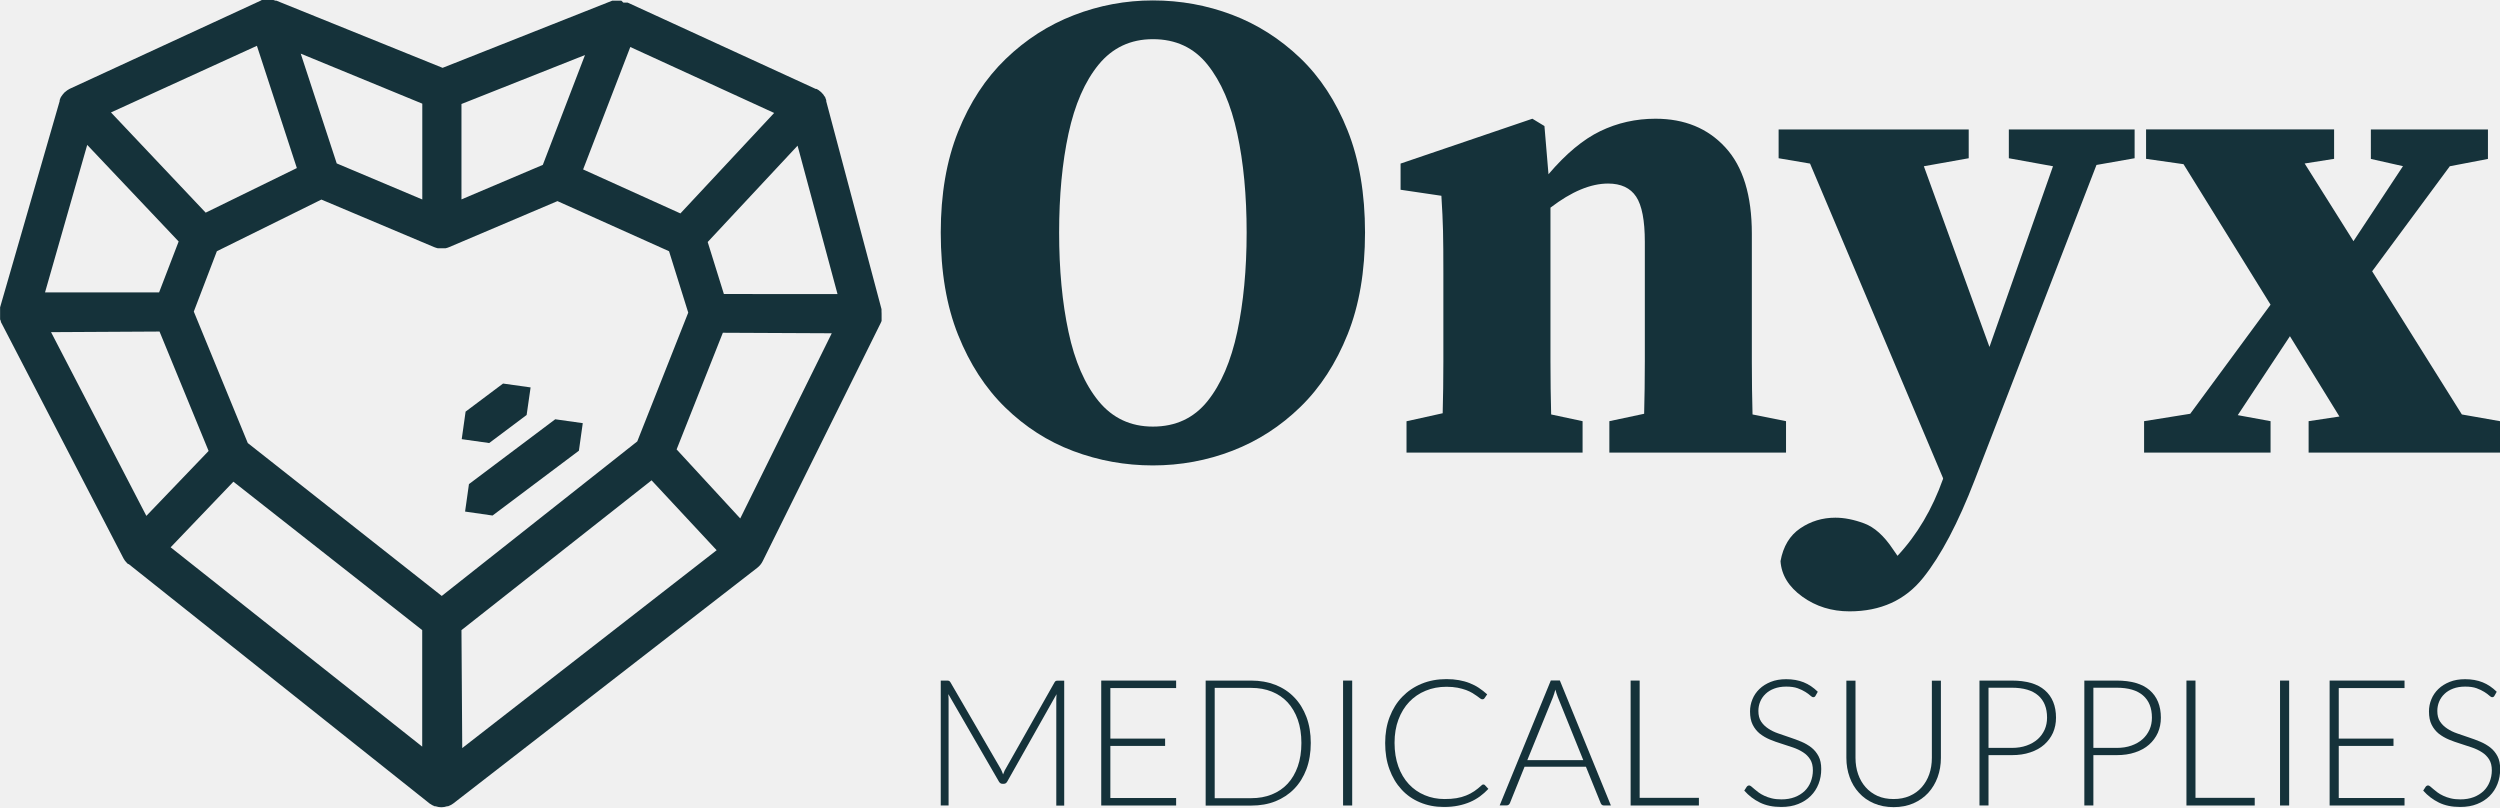
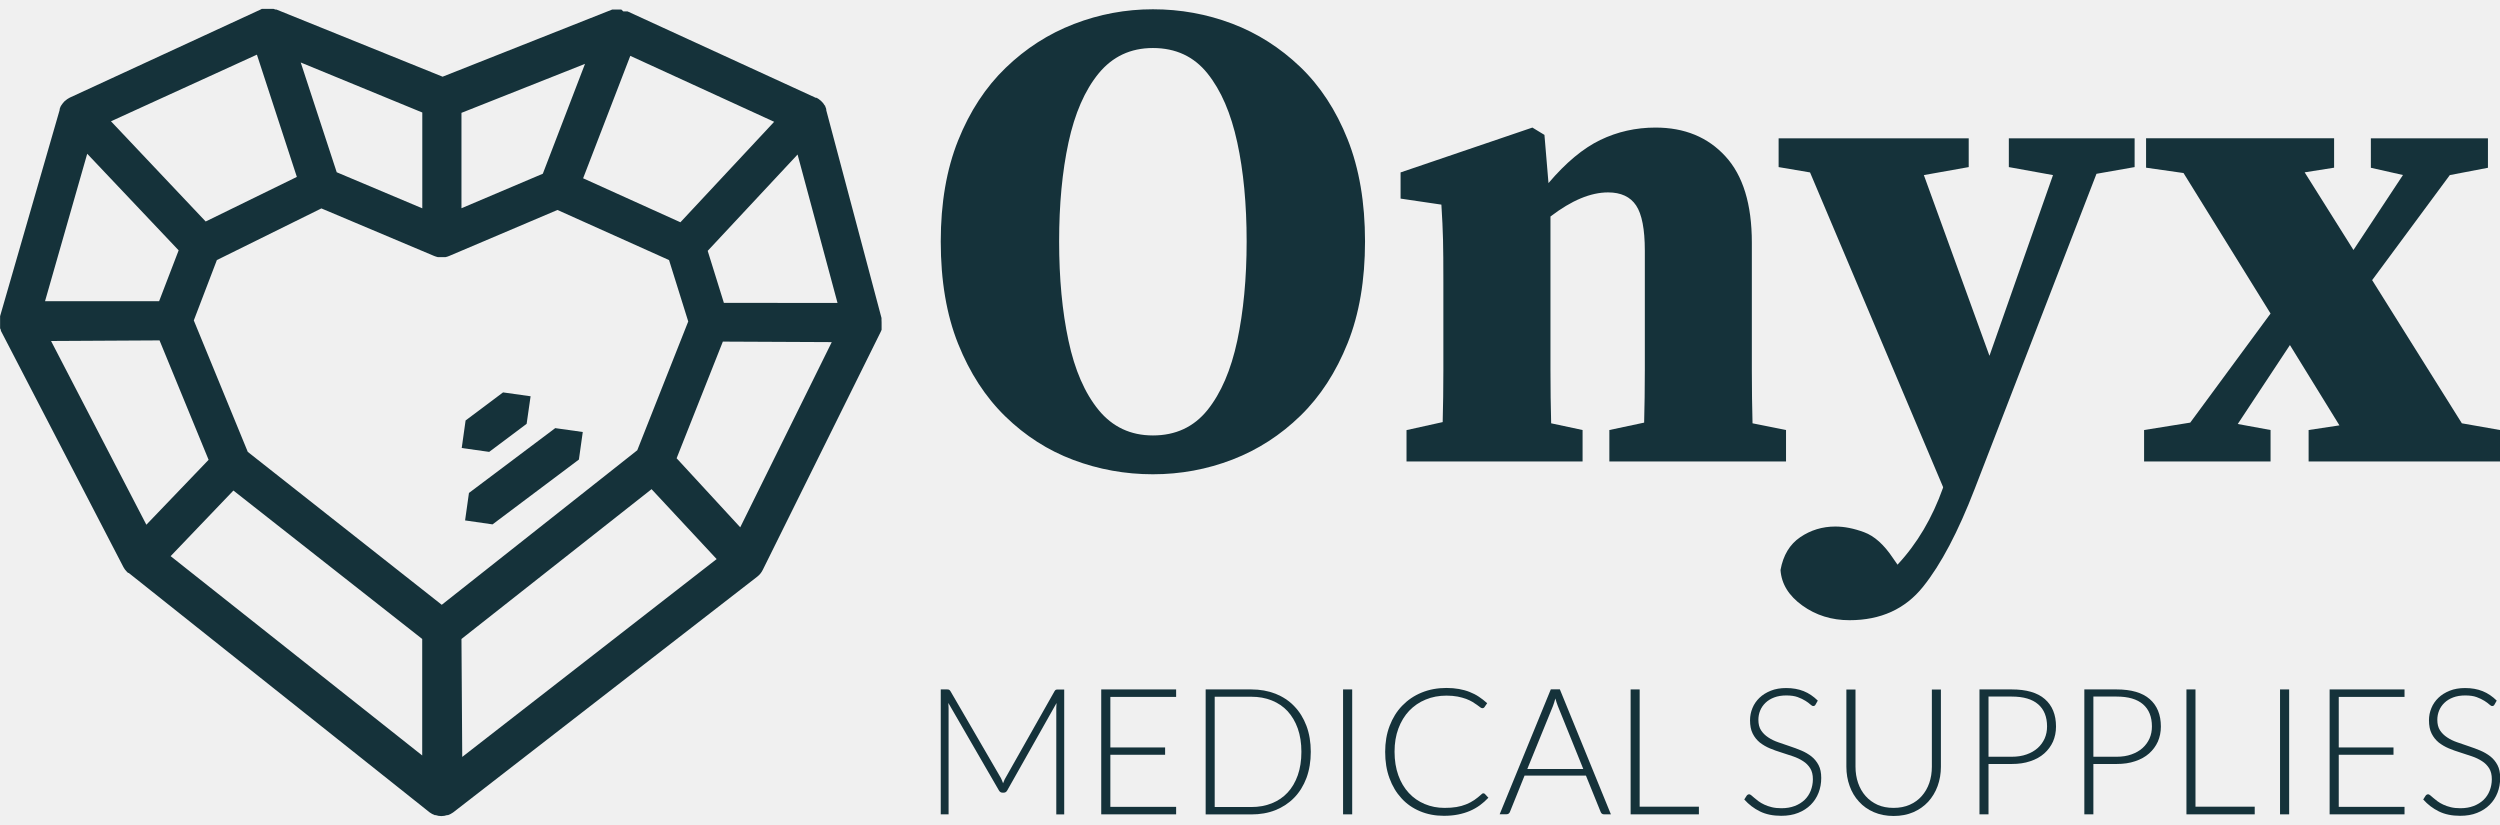
- <svg xmlns="http://www.w3.org/2000/svg" version="1.1" id="Layer_1" x="0px" y="0px" viewBox="0 0 2903.8 937.7" style="enable-background:new 0 0 2903.8 937.7;" xml:space="preserve">
-   <style type="text/css">
- 	.st0{fill:#EAF0F1;}
- 	.st1{fill:#15323A;}
- 	.st2{fill:#AAC2C9;}
- 	.st3{fill:#1A3E47;}
- 	.st4{fill:#CAD9DD;}
- 	.st5{fill:#6B95A0;}
- 	.st6{fill:#275D6B;}
- 	.st7{fill:#204D59;}
- 	.st8{fill:#2B6777;}
- 	.st9{fill:#F4F7F8;}
- 	.st10{fill:#FFFFFF;}
- </style>
+ <svg xmlns="http://www.w3.org/2000/svg" version="1.1" width="100px" height="33px" x="0px" y="0px" viewBox="0 0 2903.8 937.7" style="enable-background:new 0 0 2903.8 937.7;" xml:space="preserve">
  <g>
    <g>
-       <path class="st1" d="M1023.9,361.7c0.1-0.6,0.1-1.2,0-1.7c-0.1-0.3-0.1-0.6,0-0.9l-64.2-241.4v-1.1c-0.2-1-0.6-2-1.1-3    c0-0.6,0-1.1-0.9-1.6l-1.6-2.5l-1.5-1.5l-0.9-1.1l-1-0.7l-1.7-1.4l-2.5-1.5h-1L729,3h-0.7h-0.6h-1.6H724l-2.3-2.2h-2.1h-2.5h-2    h-2.5h-1.5l-197,78l-193-78c-0.4-0.1-0.7-0.1-1.1,0L317.6,0h-2h-2.5H311h-2.5h-2.1h-1.1h-1.2l-1.2,0.7L81.3,103l-1.1,0.6l-2.3,1.4    l-1.7,1.4l-1,0.7l-0.9,1l-1.4,1.6l-1.6,2.2l-1,1.7c-0.4,0.9-0.7,1.8-1,2.7v1.1L0.1,357c-0.1,0.3-0.1,0.6,0,0.9    c-0.1,0.7-0.1,1.4,0,2.1c-0.1,0.8-0.1,1.6,0,2.3c0,0,0,0.7,0,1c0,0.2,0,0.7,0,1c-0.1,0.8-0.1,1.6,0,2.5v2.1c0,0,0,1.4,0,2.1    c0.3,0.6,0.6,1.3,0.9,2v0.9l142.4,274.6l0.7,1.1c0.4,0.8,0.9,1.5,1.5,2.2l1.4,1.6l1,1.1l0.9,0.7h0.6L499,933.3    c1.8,1.3,3.8,2.4,5.9,3.2h1.1c4.3,1.5,9,1.5,13.3,0h1.1c2.1-0.8,4.1-1.8,5.9-3.1l353.3-273.9c2.7-2.1,4.9-4.8,6.4-7.9L1023,375.1    l1-2.3c0.1-0.7,0.1-1.5,0-2.2v-1.8c0.1-0.9,0.1-1.7,0-2.6c0,0,0-0.6,0-1c0.1-0.3,0.1-0.6,0-0.9    C1024,363.4,1024,362.5,1023.9,361.7z M732.1,54.6l167.1,76.6L790.3,247.9l-113-51.1L732.1,54.6z M536,120.8l143.5-56.9l-49,127.6    L536,231.6V120.8z M490.5,120.4v111.3l-99.4-41.9L349.3,62.3L490.5,120.4z M298.4,53.2l46.4,142L238.9,247l-110-116.4L298.4,53.2z     M101.3,168.3l106.2,112.2l-22.7,59.1H52.3L101.3,168.3z M59.3,385.8l126-0.7l57,138.7L170,599.2L59.3,385.8z M490.5,867.3    L198.2,635.7l72.9-76.2l219.3,172.4V867.3z M513.1,692.2L287.8,514.6l-62.7-152.7l26.8-70.1l121.4-60l130.9,55.2    c1.4,0.6,2.9,1,4.4,1.4c0.9,0.1,1.9,0.1,2.8,0h1.6c1.5,0.1,3,0.1,4.4,0c1.5-0.3,3-0.8,4.4-1.4l125.7-53.4l129.6,58.2l22.3,71.3    l-59.2,149.6L513.1,692.2z M536.9,868.9L536,731.9l220.8-174l75.6,81.2L536.9,868.9z M859.8,602.2L785.9,522l53.7-135.5l126.5,0.6    L859.8,602.2z M840.8,341.5L822,281.1l104.4-111.9l46.4,172.4L840.8,341.5z" />
-       <polygon class="st1" points="611.7,482 616.3,450 584.3,445.5 540.8,478.1 536.3,510.1 568.2,514.6   " />
-       <polygon class="st1" points="644.9,487 644.9,487 544.7,562.3 540.2,594.2 572.1,598.8 672.4,523.5 676.9,491.5 644.9,487   " />
+       <path style="fill:#15323A;" d="M1023.9,361.7c0.1-0.6,0.1-1.2,0-1.7c-0.1-0.3-0.1-0.6,0-0.9l-64.2-241.4v-1.1c-0.2-1-0.6-2-1.1-3    c0-0.6,0-1.1-0.9-1.6l-1.6-2.5l-1.5-1.5l-0.9-1.1l-1-0.7l-1.7-1.4l-2.5-1.5h-1L729,3h-0.7h-0.6h-1.6H724l-2.3-2.2h-2.1h-2.5h-2    h-2.5h-1.5l-197,78l-193-78c-0.4-0.1-0.7-0.1-1.1,0L317.6,0h-2h-2.5H311h-2.5h-2.1h-1.1h-1.2l-1.2,0.7L81.3,103l-1.1,0.6l-2.3,1.4    l-1.7,1.4l-1,0.7l-0.9,1l-1.4,1.6l-1.6,2.2l-1,1.7c-0.4,0.9-0.7,1.8-1,2.7v1.1L0.1,357c-0.1,0.3-0.1,0.6,0,0.9    c-0.1,0.7-0.1,1.4,0,2.1c-0.1,0.8-0.1,1.6,0,2.3c0,0,0,0.7,0,1c0,0.2,0,0.7,0,1c-0.1,0.8-0.1,1.6,0,2.5v2.1c0,0,0,1.4,0,2.1    c0.3,0.6,0.6,1.3,0.9,2v0.9l142.4,274.6l0.7,1.1c0.4,0.8,0.9,1.5,1.5,2.2l1.4,1.6l1,1.1l0.9,0.7h0.6L499,933.3    c1.8,1.3,3.8,2.4,5.9,3.2h1.1c4.3,1.5,9,1.5,13.3,0h1.1c2.1-0.8,4.1-1.8,5.9-3.1l353.3-273.9c2.7-2.1,4.9-4.8,6.4-7.9L1023,375.1    l1-2.3c0.1-0.7,0.1-1.5,0-2.2v-1.8c0.1-0.9,0.1-1.7,0-2.6c0,0,0-0.6,0-1c0.1-0.3,0.1-0.6,0-0.9    C1024,363.4,1024,362.5,1023.9,361.7z M732.1,54.6l167.1,76.6L790.3,247.9l-113-51.1L732.1,54.6z M536,120.8l143.5-56.9l-49,127.6    L536,231.6V120.8z M490.5,120.4v111.3l-99.4-41.9L349.3,62.3L490.5,120.4z M298.4,53.2l46.4,142L238.9,247l-110-116.4L298.4,53.2z     M101.3,168.3l106.2,112.2l-22.7,59.1H52.3L101.3,168.3z M59.3,385.8l126-0.7l57,138.7L170,599.2L59.3,385.8z M490.5,867.3    L198.2,635.7l72.9-76.2l219.3,172.4V867.3z M513.1,692.2L287.8,514.6l-62.7-152.7l26.8-70.1l121.4-60l130.9,55.2    c1.4,0.6,2.9,1,4.4,1.4c0.9,0.1,1.9,0.1,2.8,0h1.6c1.5,0.1,3,0.1,4.4,0c1.5-0.3,3-0.8,4.4-1.4l125.7-53.4l129.6,58.2l22.3,71.3    l-59.2,149.6L513.1,692.2z M536.9,868.9L536,731.9l220.8-174l75.6,81.2L536.9,868.9z M859.8,602.2L785.9,522l53.7-135.5l126.5,0.6    L859.8,602.2z M840.8,341.5L822,281.1l104.4-111.9l46.4,172.4L840.8,341.5z" />
+       <polygon style="fill:#15323A;" points="611.7,482 616.3,450 584.3,445.5 540.8,478.1 536.3,510.1 568.2,514.6   " />
+       <polygon style="fill:#15323A;" points="644.9,487 644.9,487 544.7,562.3 540.2,594.2 572.1,598.8 672.4,523.5 676.9,491.5 644.9,487   " />
    </g>
    <g>
-       <path class="st1" d="M1339.1,540.6c-32.1,0-63-5.6-92.5-16.7c-29.5-11.1-55.8-28-78.9-50.5c-23.1-22.5-41.3-50.6-54.8-84.3    c-13.5-33.7-20.2-73.3-20.2-118.9c0-44.6,6.7-83.7,20.2-117.4c13.5-33.7,31.9-61.8,55.2-84.3c23.3-22.5,49.7-39.5,79.3-50.9    c29.5-11.4,60.1-17.1,91.7-17.1c32.1,0,62.8,5.6,92.1,16.7c29.3,11.1,55.6,27.9,78.9,50.1c23.3,22.3,41.7,50.4,55.2,84.3    c13.5,33.9,20.2,73.5,20.2,118.5c0,45.1-6.7,84.5-20.2,118.2c-13.5,33.7-31.7,61.8-54.8,84.3c-23.1,22.5-49.4,39.5-78.9,50.9    S1371.2,540.6,1339.1,540.6z M1339.1,495.5c26.4,0,47.5-9.8,63.4-29.5c15.8-19.7,27.3-46.5,34.6-80.5    c7.2-33.9,10.9-72.4,10.9-115.4c0-43-3.6-81.4-10.9-115c-7.3-33.7-18.8-60.4-34.6-80.1c-15.8-19.7-36.9-29.5-63.4-29.5    c-25.9,0-46.9,9.9-63,29.5c-16.1,19.7-27.7,46.4-35,80.1c-7.3,33.7-10.9,72-10.9,115c0,43,3.6,81.5,10.9,115.4    c7.2,33.9,18.9,60.8,35,80.5C1292.2,485.6,1313.2,495.5,1339.1,495.5z" />
-       <path class="st1" d="M1633.7,525.8v-36.5l42-9.3c0.5-18.7,0.8-38.9,0.8-60.6c0-21.8,0-40.7,0-56.7v-45.1c0-21.2-0.1-37.7-0.4-49.4    c-0.3-11.7-0.9-25.3-1.9-40.8l-47.4-7V190l153.1-52.1l14,8.5l4.7,56c20.2-23.8,40.3-40.5,60.2-50.1c19.9-9.6,41.3-14.4,64.1-14.4    c33.7,0,60.8,11.1,81.2,33.4c20.5,22.3,30.7,55.7,30.7,100.3v90.9c0,17.1,0,36.4,0,57.9c0,21.5,0.3,41.9,0.8,61l38.9,7.8v36.5    h-205.2v-36.5l40.4-8.6c0.5-19.2,0.8-39.5,0.8-61c0-21.5,0-40.5,0-57.1v-81.6c0-24.9-3.4-42.4-10.1-52.5    c-6.7-10.1-17.6-15.2-32.6-15.2c-20.2,0-42.5,9.3-66.9,28v121.3c0,16.1,0,35.1,0,57.1c0,22,0.3,42.6,0.8,61.8l36.5,7.8v36.5    H1633.7z" />
-       <path class="st1" d="M2333.3,183.8v-33.4h146.1v33.4l-44.3,7.8l-141.5,366.1c-19.2,49.7-39.1,87.6-59.9,113.5    c-20.7,25.9-49.2,38.9-85.5,38.9c-20.7,0-39-5.7-54.8-17.1c-15.8-11.4-24.2-25.1-25.3-41.2c3.1-17.1,10.7-29.8,22.9-38.1    c12.2-8.3,25.8-12.4,40.8-12.4c10.4,0,21.5,2.2,33.4,6.6c11.9,4.4,23.1,14.4,33.4,29.9l5.4,7.8c22.8-24.4,40.4-54.2,52.9-89.4    v-0.8L2102.4,190l-36.5-6.2v-33.4h220.8v33.4l-52.1,9.3l76.2,209.9l73.8-209.9L2333.3,183.8z" />
-       <path class="st1" d="M2753.8,184.6v-34.2h136v34.2l-44.3,8.5l-90.2,122l104.2,166.3l44.3,7.8v36.5h-222.3v-36.5l35.8-5.4    l-57.5-93.3l-60.6,91.7l38.1,7v36.5h-146.9v-36.5l53.6-8.6l93.3-126.7l-101.1-163.2l-43.5-6.2v-34.2h218.4v34.2l-34.2,5.4    l56.7,90.2l57.5-87.1L2753.8,184.6z" />
+       <path style="fill:#15323A;" d="M1339.1,540.6c-32.1,0-63-5.6-92.5-16.7c-29.5-11.1-55.8-28-78.9-50.5c-23.1-22.5-41.3-50.6-54.8-84.3    c-13.5-33.7-20.2-73.3-20.2-118.9c0-44.6,6.7-83.7,20.2-117.4c13.5-33.7,31.9-61.8,55.2-84.3c23.3-22.5,49.7-39.5,79.3-50.9    c29.5-11.4,60.1-17.1,91.7-17.1c32.1,0,62.8,5.6,92.1,16.7c29.3,11.1,55.6,27.9,78.9,50.1c23.3,22.3,41.7,50.4,55.2,84.3    c13.5,33.9,20.2,73.5,20.2,118.5c0,45.1-6.7,84.5-20.2,118.2c-13.5,33.7-31.7,61.8-54.8,84.3c-23.1,22.5-49.4,39.5-78.9,50.9    S1371.2,540.6,1339.1,540.6z M1339.1,495.5c26.4,0,47.5-9.8,63.4-29.5c15.8-19.7,27.3-46.5,34.6-80.5    c7.2-33.9,10.9-72.4,10.9-115.4c0-43-3.6-81.4-10.9-115c-7.3-33.7-18.8-60.4-34.6-80.1c-15.8-19.7-36.9-29.5-63.4-29.5    c-25.9,0-46.9,9.9-63,29.5c-16.1,19.7-27.7,46.4-35,80.1c-7.3,33.7-10.9,72-10.9,115c0,43,3.6,81.5,10.9,115.4    c7.2,33.9,18.9,60.8,35,80.5C1292.2,485.6,1313.2,495.5,1339.1,495.5z" />
+       <path style="fill:#15323A;" d="M1633.7,525.8v-36.5l42-9.3c0.5-18.7,0.8-38.9,0.8-60.6c0-21.8,0-40.7,0-56.7v-45.1c0-21.2-0.1-37.7-0.4-49.4    c-0.3-11.7-0.9-25.3-1.9-40.8l-47.4-7V190l153.1-52.1l14,8.5l4.7,56c20.2-23.8,40.3-40.5,60.2-50.1c19.9-9.6,41.3-14.4,64.1-14.4    c33.7,0,60.8,11.1,81.2,33.4c20.5,22.3,30.7,55.7,30.7,100.3v90.9c0,17.1,0,36.4,0,57.9c0,21.5,0.3,41.9,0.8,61l38.9,7.8v36.5    h-205.2v-36.5l40.4-8.6c0.5-19.2,0.8-39.5,0.8-61c0-21.5,0-40.5,0-57.1v-81.6c0-24.9-3.4-42.4-10.1-52.5    c-6.7-10.1-17.6-15.2-32.6-15.2c-20.2,0-42.5,9.3-66.9,28v121.3c0,16.1,0,35.1,0,57.1c0,22,0.3,42.6,0.8,61.8l36.5,7.8v36.5    H1633.7z" />
+       <path style="fill:#15323A;" d="M2333.3,183.8v-33.4h146.1v33.4l-44.3,7.8l-141.5,366.1c-19.2,49.7-39.1,87.6-59.9,113.5    c-20.7,25.9-49.2,38.9-85.5,38.9c-20.7,0-39-5.7-54.8-17.1c-15.8-11.4-24.2-25.1-25.3-41.2c3.1-17.1,10.7-29.8,22.9-38.1    c12.2-8.3,25.8-12.4,40.8-12.4c10.4,0,21.5,2.2,33.4,6.6c11.9,4.4,23.1,14.4,33.4,29.9l5.4,7.8c22.8-24.4,40.4-54.2,52.9-89.4    v-0.8L2102.4,190l-36.5-6.2v-33.4h220.8v33.4l-52.1,9.3l76.2,209.9l73.8-209.9L2333.3,183.8z" />
+       <path style="fill:#15323A;" d="M2753.8,184.6v-34.2h136v34.2l-44.3,8.5l-90.2,122l104.2,166.3l44.3,7.8v36.5h-222.3v-36.5l35.8-5.4    l-57.5-93.3l-60.6,91.7l38.1,7v36.5h-146.9v-36.5l53.6-8.6l93.3-126.7l-101.1-163.2l-43.5-6.2v-34.2h218.4v34.2l-34.2,5.4    l56.7,90.2l57.5-87.1L2753.8,184.6z" />
    </g>
    <g>
-       <path class="st1" d="M1165.1,899.5c0.4-1.1,0.8-2.2,1.3-3.2c0.4-1.1,0.9-2.1,1.5-3l57-100.8c0.5-0.9,1.1-1.4,1.6-1.6    c0.5-0.2,1.3-0.3,2.3-0.3h7.3v145.1h-9.2V811.9c0-1.8,0.1-3.7,0.3-5.6L1170,907.7c-1,1.8-2.3,2.7-4.1,2.7h-1.6    c-1.7,0-3.1-0.9-4.1-2.7l-58.7-101.5c0.2,2,0.3,3.9,0.3,5.7v123.7h-9.1V790.5h7.2c1,0,1.7,0.1,2.3,0.3c0.6,0.2,1.1,0.8,1.7,1.6    l58.6,100.9C1163.5,895.2,1164.3,897.3,1165.1,899.5z" />
-       <path class="st1" d="M1366.1,790.5v8.7h-76.4v58.7h63.6v8.5h-63.6v60.5h76.4v8.7h-87V790.5H1366.1z" />
-       <path class="st1" d="M1522.5,863c0,11.2-1.7,21.3-5,30.3c-3.4,9-8.1,16.6-14.2,22.9c-6.1,6.3-13.4,11.1-21.8,14.5    c-8.5,3.4-17.9,5-28.2,5h-52.9V790.5h52.9c10.3,0,19.7,1.7,28.2,5c8.5,3.4,15.8,8.2,21.8,14.5c6.1,6.3,10.8,13.9,14.2,22.9    C1520.8,841.8,1522.5,851.8,1522.5,863z M1511.6,863c0-10.1-1.4-19.1-4.2-27.1c-2.8-7.9-6.8-14.6-11.8-20.1    c-5.1-5.5-11.2-9.6-18.4-12.5c-7.2-2.9-15.1-4.3-23.9-4.3h-42.4v128.1h42.4c8.8,0,16.7-1.4,23.9-4.3c7.2-2.9,13.3-7,18.4-12.5    c5.1-5.5,9-12.2,11.8-20.1C1510.2,882.2,1511.6,873.2,1511.6,863z" />
-       <path class="st1" d="M1570.6,935.6H1560V790.5h10.6V935.6z" />
-       <path class="st1" d="M1723,911.2c0.7,0,1.3,0.2,1.7,0.7l4.1,4.4c-3,3.2-6.3,6.1-9.8,8.7c-3.6,2.6-7.4,4.8-11.6,6.6    c-4.2,1.8-8.8,3.2-13.8,4.2c-5,1-10.5,1.5-16.6,1.5c-10.1,0-19.3-1.8-27.6-5.3c-8.4-3.5-15.6-8.5-21.5-15    c-6-6.5-10.7-14.3-14-23.4c-3.4-9.2-5-19.3-5-30.6c0-11,1.7-21.1,5.2-30.2c3.5-9.1,8.3-16.9,14.6-23.4    c6.3-6.5,13.7-11.6,22.5-15.2c8.7-3.6,18.3-5.4,28.9-5.4c5.3,0,10.1,0.4,14.5,1.2c4.4,0.8,8.5,1.9,12.3,3.4    c3.8,1.5,7.4,3.3,10.7,5.5c3.3,2.2,6.6,4.7,9.8,7.6l-3.2,4.6c-0.5,0.8-1.4,1.2-2.6,1.2c-0.6,0-1.4-0.4-2.4-1.1    c-1-0.7-2.2-1.6-3.6-2.7c-1.5-1.1-3.2-2.2-5.3-3.5c-2.1-1.3-4.6-2.4-7.4-3.5c-2.9-1.1-6.2-1.9-9.9-2.7c-3.8-0.7-8-1.1-12.8-1.1    c-8.8,0-16.9,1.5-24.3,4.6c-7.4,3-13.7,7.4-19.1,13c-5.3,5.6-9.5,12.5-12.5,20.5c-3,8-4.5,17-4.5,27c0,10.3,1.5,19.4,4.4,27.5    c2.9,8.1,7,14.9,12.2,20.5c5.2,5.6,11.3,9.8,18.4,12.8c7.1,3,14.8,4.5,23,4.5c5.2,0,9.8-0.3,13.9-1c4.1-0.7,7.8-1.7,11.2-3.1    c3.4-1.4,6.6-3,9.5-5c2.9-2,5.8-4.3,8.7-7c0.3-0.3,0.7-0.5,1-0.7C1722.2,911.3,1722.6,911.2,1723,911.2z" />
-       <path class="st1" d="M1871.1,935.6h-8.1c-1,0-1.7-0.3-2.4-0.8c-0.6-0.5-1.1-1.2-1.4-2l-17.1-42.2h-71.3l-17,42.2    c-0.3,0.8-0.8,1.4-1.4,1.9c-0.7,0.5-1.5,0.8-2.5,0.8h-8l59.4-145.1h10.5L1871.1,935.6z M1774,882.9h65l-29.6-73.3    c-0.5-1.2-1-2.5-1.4-3.9c-0.5-1.5-1-3-1.4-4.7c-0.5,1.6-1,3.2-1.4,4.7c-0.5,1.5-1,2.8-1.4,4.1L1774,882.9z" />
-       <path class="st1" d="M1904.5,926.7h68.8v8.9h-79.3V790.5h10.5V926.7z" />
-       <path class="st1" d="M2108.8,808.1c-0.6,1.2-1.5,1.7-2.7,1.7c-0.9,0-2-0.6-3.4-1.9c-1.4-1.3-3.3-2.7-5.7-4.2c-2.4-1.5-5.4-3-9-4.3    c-3.6-1.3-8-1.9-13.3-1.9c-5.3,0-9.9,0.8-13.9,2.3c-4,1.5-7.4,3.6-10.1,6.2c-2.7,2.6-4.8,5.6-6.2,9c-1.4,3.4-2.1,7-2.1,10.8    c0,4.9,1,9,3.1,12.2c2.1,3.2,4.8,5.9,8.3,8.2c3.4,2.3,7.3,4.2,11.7,5.7c4.3,1.5,8.8,3.1,13.4,4.6c4.6,1.5,9.1,3.2,13.4,5    c4.3,1.8,8.2,4.1,11.7,6.8c3.4,2.7,6.2,6.1,8.3,10.1c2.1,4,3.1,9,3.1,14.9c0,6.1-1,11.8-3.1,17.2c-2.1,5.4-5.1,10-9.1,14    c-4,4-8.8,7.1-14.6,9.4c-5.7,2.3-12.3,3.4-19.7,3.4c-9.6,0-17.8-1.7-24.7-5.1c-6.9-3.4-13-8-18.2-13.9l2.9-4.5    c0.8-1,1.8-1.5,2.9-1.5c0.6,0,1.4,0.4,2.4,1.2c1,0.8,2.1,1.8,3.5,3c1.4,1.2,3,2.5,4.9,3.9c1.9,1.4,4.1,2.7,6.7,3.9    c2.5,1.2,5.4,2.2,8.7,3c3.3,0.8,7,1.2,11.2,1.2c5.8,0,10.9-0.9,15.4-2.6c4.5-1.7,8.3-4.1,11.5-7.1c3.1-3,5.5-6.6,7.1-10.7    c1.6-4.1,2.5-8.6,2.5-13.3c0-5.1-1-9.3-3.1-12.7c-2.1-3.3-4.8-6.1-8.3-8.3c-3.4-2.2-7.3-4.1-11.7-5.6c-4.3-1.5-8.8-3-13.4-4.4    c-4.6-1.4-9.1-3-13.4-4.8c-4.3-1.8-8.2-4.1-11.7-6.8c-3.4-2.8-6.2-6.2-8.3-10.4c-2.1-4.1-3.1-9.3-3.1-15.5c0-4.9,0.9-9.5,2.8-14.1    c1.8-4.5,4.6-8.5,8.1-11.9c3.6-3.5,8-6.2,13.2-8.3c5.2-2.1,11.2-3.1,17.9-3.1c7.5,0,14.3,1.2,20.3,3.6c6,2.4,11.4,6.1,16.4,11    L2108.8,808.1z" />
-       <path class="st1" d="M2199.4,928.1c7,0,13.2-1.2,18.7-3.6c5.5-2.4,10.2-5.8,14-10.1c3.8-4.3,6.8-9.4,8.8-15.2c2-5.8,3-12.2,3-18.9    v-89.7h10.5v89.7c0,8-1.3,15.5-3.8,22.4c-2.5,6.9-6.2,13-10.9,18.2c-4.8,5.2-10.5,9.2-17.3,12.2c-6.8,2.9-14.4,4.4-22.9,4.4    c-8.5,0-16.1-1.5-22.9-4.4c-6.8-2.9-12.6-7-17.3-12.2c-4.8-5.2-8.4-11.2-10.9-18.2c-2.5-6.9-3.8-14.4-3.8-22.4v-89.7h10.6v89.6    c0,6.8,1,13.1,3,18.9c2,5.8,4.9,10.9,8.7,15.2c3.8,4.3,8.4,7.7,13.9,10.2C2186.2,926.9,2192.4,928.1,2199.4,928.1z" />
-       <path class="st1" d="M2309.7,877.1v58.5h-10.5V790.5h37.4c17,0,29.9,3.7,38.5,11.2c8.6,7.5,13,18.1,13,31.9    c0,6.4-1.2,12.2-3.5,17.5c-2.4,5.3-5.8,9.9-10.2,13.8c-4.4,3.9-9.8,6.9-16.2,9c-6.4,2.2-13.5,3.2-21.5,3.2H2309.7z M2309.7,868.7    h27c6.4,0,12.2-0.9,17.2-2.7c5.1-1.8,9.3-4.2,12.9-7.4c3.5-3.1,6.2-6.9,8.1-11.1c1.9-4.3,2.8-8.9,2.8-14    c0-11.1-3.4-19.7-10.3-25.7c-6.9-6-17.1-9-30.7-9h-27V868.7z" />
-       <path class="st1" d="M2431.5,877.1v58.5H2421V790.5h37.4c17,0,29.9,3.7,38.5,11.2c8.6,7.5,13,18.1,13,31.9    c0,6.4-1.2,12.2-3.5,17.5c-2.4,5.3-5.8,9.9-10.2,13.8c-4.4,3.9-9.8,6.9-16.2,9c-6.4,2.2-13.5,3.2-21.5,3.2H2431.5z M2431.5,868.7    h27c6.4,0,12.2-0.9,17.2-2.7c5.1-1.8,9.3-4.2,12.9-7.4c3.5-3.1,6.2-6.9,8.1-11.1c1.9-4.3,2.8-8.9,2.8-14    c0-11.1-3.4-19.7-10.3-25.7c-6.9-6-17.1-9-30.7-9h-27V868.7z" />
-       <path class="st1" d="M2550.1,926.7h68.8v8.9h-79.3V790.5h10.5V926.7z" />
-       <path class="st1" d="M2658.9,935.6h-10.6V790.5h10.6V935.6z" />
-       <path class="st1" d="M2792.9,790.5v8.7h-76.4v58.7h63.6v8.5h-63.6v60.5h76.4v8.7h-87V790.5H2792.9z" />
-       <path class="st1" d="M2897.4,808.1c-0.6,1.2-1.5,1.7-2.7,1.7c-0.9,0-2-0.6-3.4-1.9c-1.4-1.3-3.3-2.7-5.7-4.2c-2.4-1.5-5.4-3-9-4.3    c-3.6-1.3-8-1.9-13.3-1.9c-5.3,0-9.9,0.8-13.9,2.3c-4,1.5-7.4,3.6-10.1,6.2c-2.7,2.6-4.8,5.6-6.2,9c-1.4,3.4-2.1,7-2.1,10.8    c0,4.9,1,9,3.1,12.2c2.1,3.2,4.8,5.9,8.3,8.2c3.4,2.3,7.3,4.2,11.7,5.7c4.3,1.5,8.8,3.1,13.4,4.6c4.6,1.5,9.1,3.2,13.4,5    c4.3,1.8,8.2,4.1,11.7,6.8c3.4,2.7,6.2,6.1,8.3,10.1c2.1,4,3.1,9,3.1,14.9c0,6.1-1,11.8-3.1,17.2c-2.1,5.4-5.1,10-9.1,14    c-4,4-8.8,7.1-14.6,9.4c-5.7,2.3-12.3,3.4-19.7,3.4c-9.6,0-17.8-1.7-24.7-5.1c-6.9-3.4-13-8-18.2-13.9l2.9-4.5    c0.8-1,1.8-1.5,2.9-1.5c0.6,0,1.4,0.4,2.4,1.2c1,0.8,2.1,1.8,3.5,3c1.4,1.2,3,2.5,4.9,3.9c1.9,1.4,4.1,2.7,6.7,3.9    c2.5,1.2,5.4,2.2,8.7,3c3.3,0.8,7,1.2,11.2,1.2c5.8,0,10.9-0.9,15.4-2.6c4.5-1.7,8.3-4.1,11.5-7.1c3.1-3,5.5-6.6,7.1-10.7    c1.6-4.1,2.5-8.6,2.5-13.3c0-5.1-1-9.3-3.1-12.7c-2.1-3.3-4.8-6.1-8.3-8.3c-3.4-2.2-7.3-4.1-11.7-5.6c-4.3-1.5-8.8-3-13.4-4.4    c-4.6-1.4-9.1-3-13.4-4.8c-4.3-1.8-8.2-4.1-11.7-6.8c-3.4-2.8-6.2-6.2-8.3-10.4c-2.1-4.1-3.1-9.3-3.1-15.5c0-4.9,0.9-9.5,2.8-14.1    c1.8-4.5,4.6-8.5,8.1-11.9c3.6-3.5,8-6.2,13.2-8.3c5.2-2.1,11.2-3.1,17.9-3.1c7.5,0,14.3,1.2,20.3,3.6c6,2.4,11.4,6.1,16.4,11    L2897.4,808.1z" />
+       <path style="fill:#15323A;" d="M1165.1,899.5c0.4-1.1,0.8-2.2,1.3-3.2c0.4-1.1,0.9-2.1,1.5-3l57-100.8c0.5-0.9,1.1-1.4,1.6-1.6    c0.5-0.2,1.3-0.3,2.3-0.3h7.3v145.1h-9.2V811.9c0-1.8,0.1-3.7,0.3-5.6L1170,907.7c-1,1.8-2.3,2.7-4.1,2.7h-1.6    c-1.7,0-3.1-0.9-4.1-2.7l-58.7-101.5c0.2,2,0.3,3.9,0.3,5.7v123.7h-9.1V790.5h7.2c1,0,1.7,0.1,2.3,0.3c0.6,0.2,1.1,0.8,1.7,1.6    l58.6,100.9C1163.5,895.2,1164.3,897.3,1165.1,899.5z" />
+       <path style="fill:#15323A;" d="M1366.1,790.5v8.7h-76.4v58.7h63.6v8.5h-63.6v60.5h76.4v8.7h-87V790.5H1366.1z" />
+       <path style="fill:#15323A;" d="M1522.5,863c0,11.2-1.7,21.3-5,30.3c-3.4,9-8.1,16.6-14.2,22.9c-6.1,6.3-13.4,11.1-21.8,14.5    c-8.5,3.4-17.9,5-28.2,5h-52.9V790.5h52.9c10.3,0,19.7,1.7,28.2,5c8.5,3.4,15.8,8.2,21.8,14.5c6.1,6.3,10.8,13.9,14.2,22.9    C1520.8,841.8,1522.5,851.8,1522.5,863z M1511.6,863c0-10.1-1.4-19.1-4.2-27.1c-2.8-7.9-6.8-14.6-11.8-20.1    c-5.1-5.5-11.2-9.6-18.4-12.5c-7.2-2.9-15.1-4.3-23.9-4.3h-42.4v128.1h42.4c8.8,0,16.7-1.4,23.9-4.3c7.2-2.9,13.3-7,18.4-12.5    c5.1-5.5,9-12.2,11.8-20.1C1510.2,882.2,1511.6,873.2,1511.6,863z" />
+       <path style="fill:#15323A;" d="M1570.6,935.6H1560V790.5h10.6V935.6z" />
+       <path style="fill:#15323A;" d="M1723,911.2c0.7,0,1.3,0.2,1.7,0.7l4.1,4.4c-3,3.2-6.3,6.1-9.8,8.7c-3.6,2.6-7.4,4.8-11.6,6.6    c-4.2,1.8-8.8,3.2-13.8,4.2c-5,1-10.5,1.5-16.6,1.5c-10.1,0-19.3-1.8-27.6-5.3c-8.4-3.5-15.6-8.5-21.5-15    c-6-6.5-10.7-14.3-14-23.4c-3.4-9.2-5-19.3-5-30.6c0-11,1.7-21.1,5.2-30.2c3.5-9.1,8.3-16.9,14.6-23.4    c6.3-6.5,13.7-11.6,22.5-15.2c8.7-3.6,18.3-5.4,28.9-5.4c5.3,0,10.1,0.4,14.5,1.2c4.4,0.8,8.5,1.9,12.3,3.4    c3.8,1.5,7.4,3.3,10.7,5.5c3.3,2.2,6.6,4.7,9.8,7.6l-3.2,4.6c-0.5,0.8-1.4,1.2-2.6,1.2c-0.6,0-1.4-0.4-2.4-1.1    c-1-0.7-2.2-1.6-3.6-2.7c-1.5-1.1-3.2-2.2-5.3-3.5c-2.1-1.3-4.6-2.4-7.4-3.5c-2.9-1.1-6.2-1.9-9.9-2.7c-3.8-0.7-8-1.1-12.8-1.1    c-8.8,0-16.9,1.5-24.3,4.6c-7.4,3-13.7,7.4-19.1,13c-5.3,5.6-9.5,12.5-12.5,20.5c-3,8-4.5,17-4.5,27c0,10.3,1.5,19.4,4.4,27.5    c2.9,8.1,7,14.9,12.2,20.5c5.2,5.6,11.3,9.8,18.4,12.8c7.1,3,14.8,4.5,23,4.5c5.2,0,9.8-0.3,13.9-1c4.1-0.7,7.8-1.7,11.2-3.1    c3.4-1.4,6.6-3,9.5-5c2.9-2,5.8-4.3,8.7-7c0.3-0.3,0.7-0.5,1-0.7C1722.2,911.3,1722.6,911.2,1723,911.2z" />
+       <path style="fill:#15323A;" d="M1871.1,935.6h-8.1c-1,0-1.7-0.3-2.4-0.8c-0.6-0.5-1.1-1.2-1.4-2l-17.1-42.2h-71.3l-17,42.2    c-0.3,0.8-0.8,1.4-1.4,1.9c-0.7,0.5-1.5,0.8-2.5,0.8h-8l59.4-145.1h10.5L1871.1,935.6z M1774,882.9h65l-29.6-73.3    c-0.5-1.2-1-2.5-1.4-3.9c-0.5-1.5-1-3-1.4-4.7c-0.5,1.6-1,3.2-1.4,4.7c-0.5,1.5-1,2.8-1.4,4.1L1774,882.9z" />
+       <path style="fill:#15323A;" d="M1904.5,926.7h68.8v8.9h-79.3V790.5h10.5V926.7z" />
+       <path style="fill:#15323A;" d="M2108.8,808.1c-0.6,1.2-1.5,1.7-2.7,1.7c-0.9,0-2-0.6-3.4-1.9c-1.4-1.3-3.3-2.7-5.7-4.2c-2.4-1.5-5.4-3-9-4.3    c-3.6-1.3-8-1.9-13.3-1.9c-5.3,0-9.9,0.8-13.9,2.3c-4,1.5-7.4,3.6-10.1,6.2c-2.7,2.6-4.8,5.6-6.2,9c-1.4,3.4-2.1,7-2.1,10.8    c0,4.9,1,9,3.1,12.2c2.1,3.2,4.8,5.9,8.3,8.2c3.4,2.3,7.3,4.2,11.7,5.7c4.3,1.5,8.8,3.1,13.4,4.6c4.6,1.5,9.1,3.2,13.4,5    c4.3,1.8,8.2,4.1,11.7,6.8c3.4,2.7,6.2,6.1,8.3,10.1c2.1,4,3.1,9,3.1,14.9c0,6.1-1,11.8-3.1,17.2c-2.1,5.4-5.1,10-9.1,14    c-4,4-8.8,7.1-14.6,9.4c-5.7,2.3-12.3,3.4-19.7,3.4c-9.6,0-17.8-1.7-24.7-5.1c-6.9-3.4-13-8-18.2-13.9l2.9-4.5    c0.8-1,1.8-1.5,2.9-1.5c0.6,0,1.4,0.4,2.4,1.2c1,0.8,2.1,1.8,3.5,3c1.4,1.2,3,2.5,4.9,3.9c1.9,1.4,4.1,2.7,6.7,3.9    c2.5,1.2,5.4,2.2,8.7,3c3.3,0.8,7,1.2,11.2,1.2c5.8,0,10.9-0.9,15.4-2.6c4.5-1.7,8.3-4.1,11.5-7.1c3.1-3,5.5-6.6,7.1-10.7    c1.6-4.1,2.5-8.6,2.5-13.3c0-5.1-1-9.3-3.1-12.7c-2.1-3.3-4.8-6.1-8.3-8.3c-3.4-2.2-7.3-4.1-11.7-5.6c-4.3-1.5-8.8-3-13.4-4.4    c-4.6-1.4-9.1-3-13.4-4.8c-4.3-1.8-8.2-4.1-11.7-6.8c-3.4-2.8-6.2-6.2-8.3-10.4c-2.1-4.1-3.1-9.3-3.1-15.5c0-4.9,0.9-9.5,2.8-14.1    c1.8-4.5,4.6-8.5,8.1-11.9c3.6-3.5,8-6.2,13.2-8.3c5.2-2.1,11.2-3.1,17.9-3.1c7.5,0,14.3,1.2,20.3,3.6c6,2.4,11.4,6.1,16.4,11    L2108.8,808.1z" />
+       <path style="fill:#15323A;" d="M2199.4,928.1c7,0,13.2-1.2,18.7-3.6c5.5-2.4,10.2-5.8,14-10.1c3.8-4.3,6.8-9.4,8.8-15.2c2-5.8,3-12.2,3-18.9    v-89.7h10.5v89.7c0,8-1.3,15.5-3.8,22.4c-2.5,6.9-6.2,13-10.9,18.2c-4.8,5.2-10.5,9.2-17.3,12.2c-6.8,2.9-14.4,4.4-22.9,4.4    c-8.5,0-16.1-1.5-22.9-4.4c-6.8-2.9-12.6-7-17.3-12.2c-4.8-5.2-8.4-11.2-10.9-18.2c-2.5-6.9-3.8-14.4-3.8-22.4v-89.7h10.6v89.6    c0,6.8,1,13.1,3,18.9c2,5.8,4.9,10.9,8.7,15.2c3.8,4.3,8.4,7.7,13.9,10.2C2186.2,926.9,2192.4,928.1,2199.4,928.1z" />
+       <path style="fill:#15323A;" d="M2309.7,877.1v58.5h-10.5V790.5h37.4c17,0,29.9,3.7,38.5,11.2c8.6,7.5,13,18.1,13,31.9    c0,6.4-1.2,12.2-3.5,17.5c-2.4,5.3-5.8,9.9-10.2,13.8c-4.4,3.9-9.8,6.9-16.2,9c-6.4,2.2-13.5,3.2-21.5,3.2H2309.7z M2309.7,868.7    h27c6.4,0,12.2-0.9,17.2-2.7c5.1-1.8,9.3-4.2,12.9-7.4c3.5-3.1,6.2-6.9,8.1-11.1c1.9-4.3,2.8-8.9,2.8-14    c0-11.1-3.4-19.7-10.3-25.7c-6.9-6-17.1-9-30.7-9h-27V868.7z" />
+       <path style="fill:#15323A;" d="M2431.5,877.1v58.5H2421V790.5h37.4c17,0,29.9,3.7,38.5,11.2c8.6,7.5,13,18.1,13,31.9    c0,6.4-1.2,12.2-3.5,17.5c-2.4,5.3-5.8,9.9-10.2,13.8c-4.4,3.9-9.8,6.9-16.2,9c-6.4,2.2-13.5,3.2-21.5,3.2H2431.5z M2431.5,868.7    h27c6.4,0,12.2-0.9,17.2-2.7c5.1-1.8,9.3-4.2,12.9-7.4c3.5-3.1,6.2-6.9,8.1-11.1c1.9-4.3,2.8-8.9,2.8-14    c0-11.1-3.4-19.7-10.3-25.7c-6.9-6-17.1-9-30.7-9h-27V868.7z" />
+       <path style="fill:#15323A;" d="M2550.1,926.7h68.8v8.9h-79.3V790.5h10.5V926.7z" />
+       <path style="fill:#15323A;" d="M2658.9,935.6h-10.6V790.5h10.6V935.6z" />
+       <path style="fill:#15323A;" d="M2792.9,790.5v8.7h-76.4v58.7h63.6v8.5h-63.6v60.5h76.4v8.7h-87V790.5H2792.9z" />
+       <path style="fill:#15323A;" d="M2897.4,808.1c-0.6,1.2-1.5,1.7-2.7,1.7c-0.9,0-2-0.6-3.4-1.9c-1.4-1.3-3.3-2.7-5.7-4.2c-2.4-1.5-5.4-3-9-4.3    c-3.6-1.3-8-1.9-13.3-1.9c-5.3,0-9.9,0.8-13.9,2.3c-4,1.5-7.4,3.6-10.1,6.2c-2.7,2.6-4.8,5.6-6.2,9c-1.4,3.4-2.1,7-2.1,10.8    c0,4.9,1,9,3.1,12.2c2.1,3.2,4.8,5.9,8.3,8.2c3.4,2.3,7.3,4.2,11.7,5.7c4.3,1.5,8.8,3.1,13.4,4.6c4.6,1.5,9.1,3.2,13.4,5    c4.3,1.8,8.2,4.1,11.7,6.8c3.4,2.7,6.2,6.1,8.3,10.1c2.1,4,3.1,9,3.1,14.9c0,6.1-1,11.8-3.1,17.2c-2.1,5.4-5.1,10-9.1,14    c-4,4-8.8,7.1-14.6,9.4c-5.7,2.3-12.3,3.4-19.7,3.4c-9.6,0-17.8-1.7-24.7-5.1c-6.9-3.4-13-8-18.2-13.9l2.9-4.5    c0.8-1,1.8-1.5,2.9-1.5c0.6,0,1.4,0.4,2.4,1.2c1,0.8,2.1,1.8,3.5,3c1.4,1.2,3,2.5,4.9,3.9c1.9,1.4,4.1,2.7,6.7,3.9    c2.5,1.2,5.4,2.2,8.7,3c3.3,0.8,7,1.2,11.2,1.2c5.8,0,10.9-0.9,15.4-2.6c4.5-1.7,8.3-4.1,11.5-7.1c3.1-3,5.5-6.6,7.1-10.7    c1.6-4.1,2.5-8.6,2.5-13.3c0-5.1-1-9.3-3.1-12.7c-2.1-3.3-4.8-6.1-8.3-8.3c-3.4-2.2-7.3-4.1-11.7-5.6c-4.3-1.5-8.8-3-13.4-4.4    c-4.6-1.4-9.1-3-13.4-4.8c-4.3-1.8-8.2-4.1-11.7-6.8c-3.4-2.8-6.2-6.2-8.3-10.4c-2.1-4.1-3.1-9.3-3.1-15.5c0-4.9,0.9-9.5,2.8-14.1    c1.8-4.5,4.6-8.5,8.1-11.9c3.6-3.5,8-6.2,13.2-8.3c5.2-2.1,11.2-3.1,17.9-3.1c7.5,0,14.3,1.2,20.3,3.6c6,2.4,11.4,6.1,16.4,11    L2897.4,808.1z" />
    </g>
  </g>
</svg>
